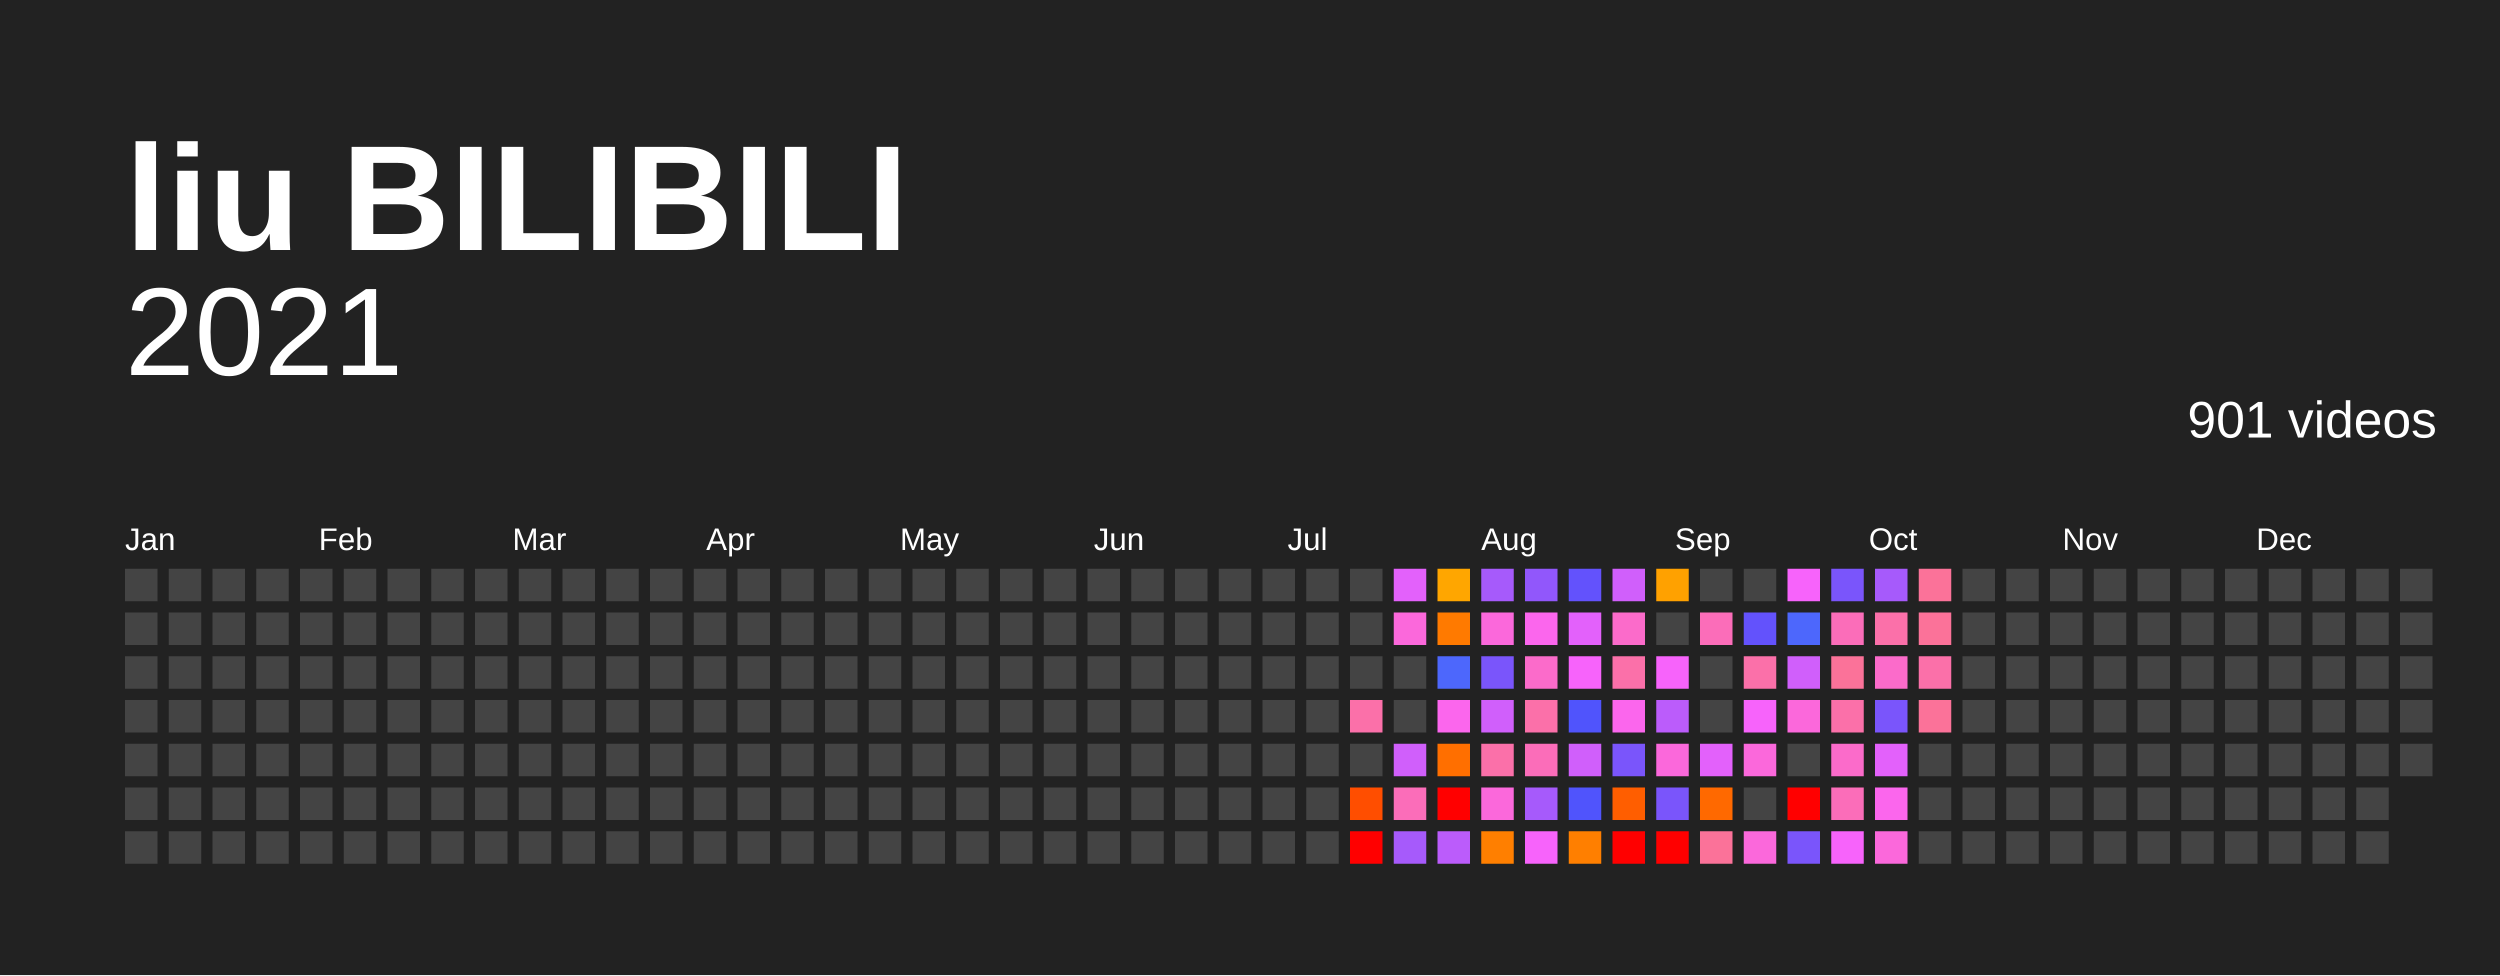
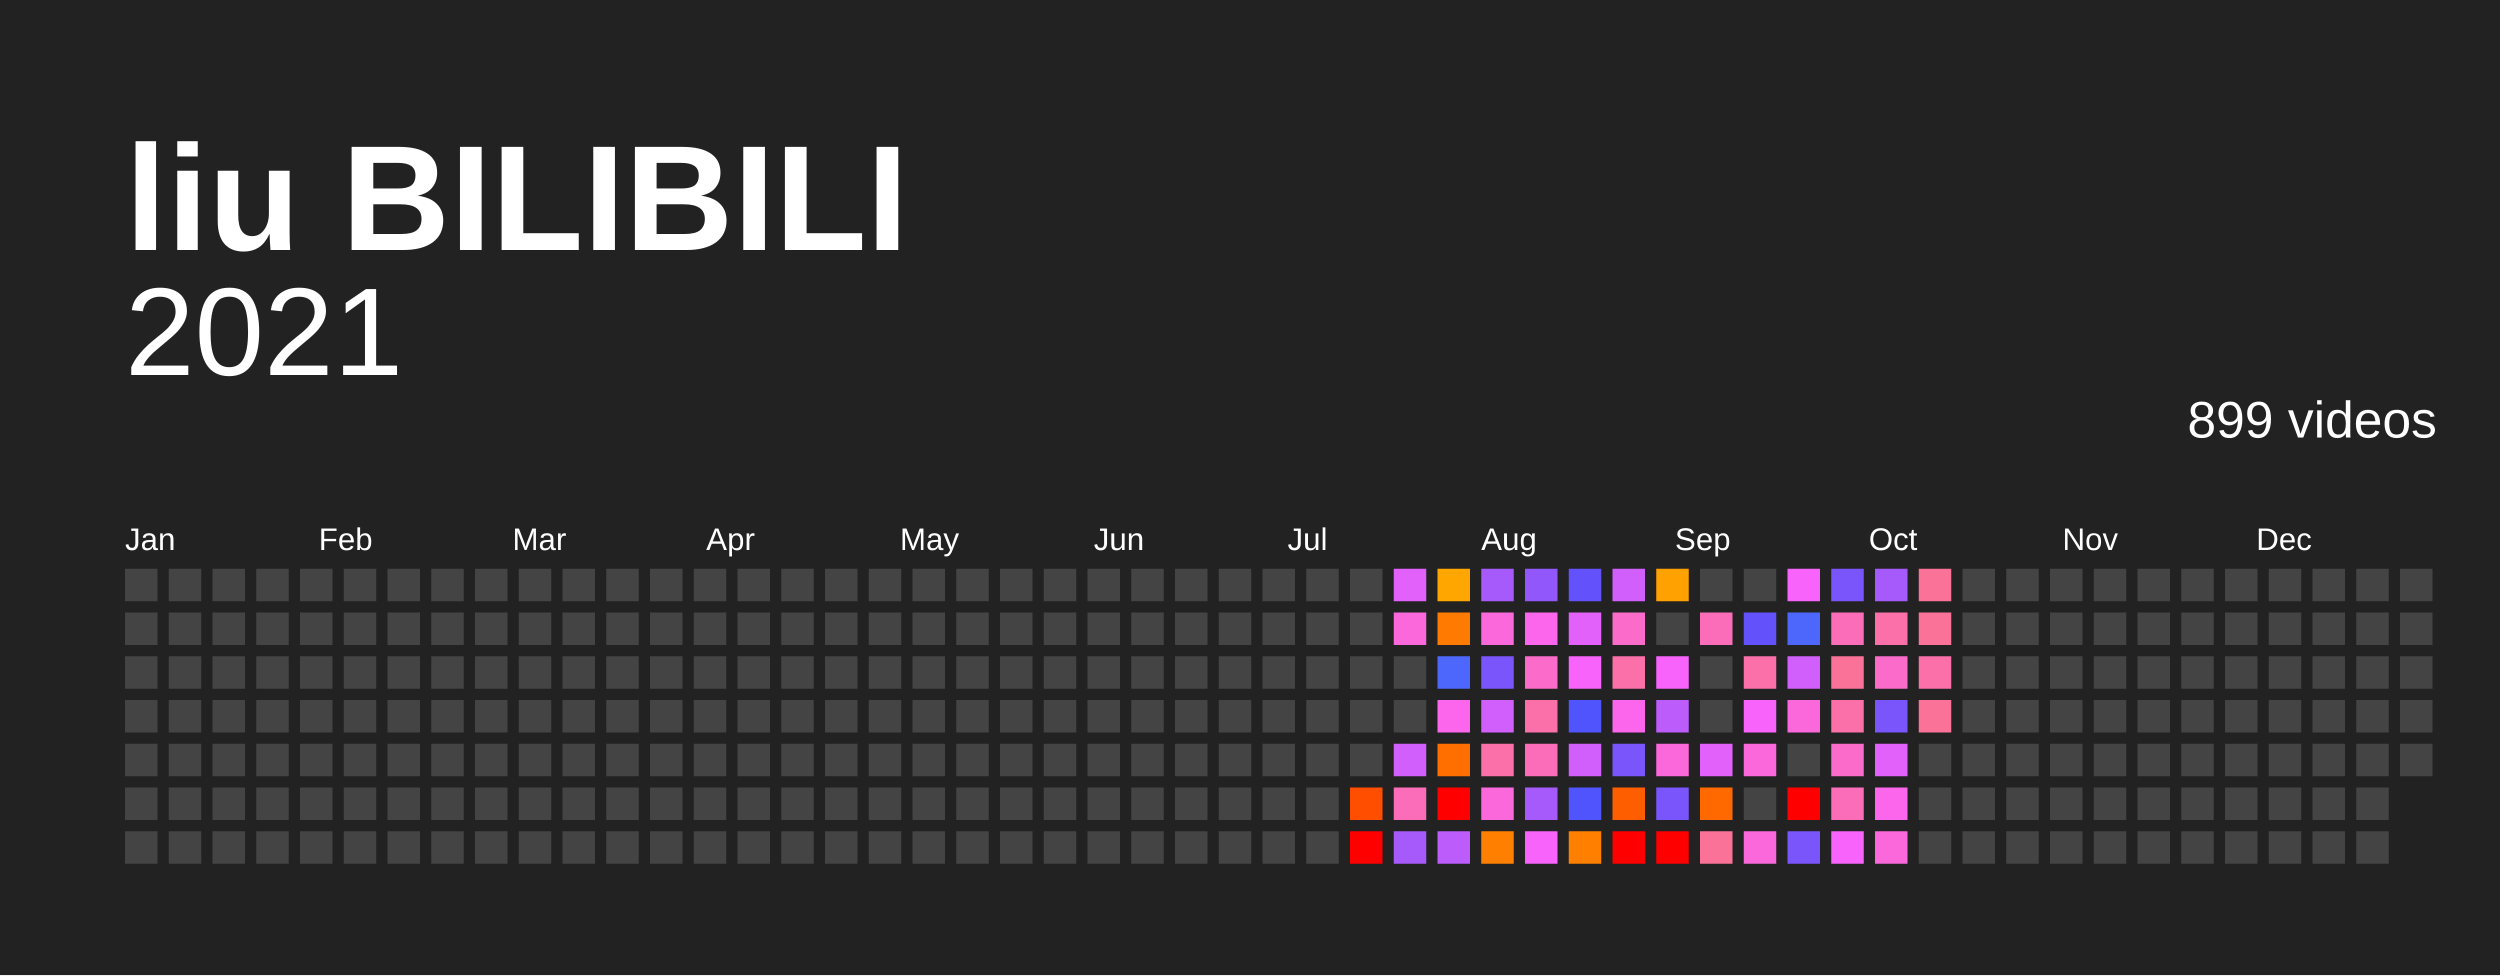
<svg xmlns="http://www.w3.org/2000/svg" baseProfile="full" height="78mm" version="1.1" viewBox="0,0,200,78" width="200mm">
  <defs />
  <rect fill="#222222" height="78" width="200" x="0" y="0" />
  <text fill="#FFFFFF" style="font-size:12px; font-family:Arial; font-weight:bold;" x="10" y="20">liu BILIBILI</text>
  <text alignment-baseline="hanging" fill="#FFFFFF" style="font-size:10.0px; font-family:Arial;" x="10" y="30">2021</text>
-   <text alignment-baseline="hanging" fill="#FFFFFF" style="font-size:4.125px; font-family:Arial;" x="175" y="35">901 videos</text>
+   <text alignment-baseline="hanging" fill="#FFFFFF" style="font-size:4.125px; font-family:Arial;" x="175" y="35">899 videos</text>
  <text fill="#FFFFFF" style="font-size:2.5px; font-family:Arial" x="10.0" y="44">Jan</text>
  <text fill="#FFFFFF" style="font-size:2.5px; font-family:Arial" x="25.5" y="44">Feb</text>
  <text fill="#FFFFFF" style="font-size:2.5px; font-family:Arial" x="41.0" y="44">Mar</text>
  <text fill="#FFFFFF" style="font-size:2.5px; font-family:Arial" x="56.5" y="44">Apr</text>
  <text fill="#FFFFFF" style="font-size:2.5px; font-family:Arial" x="72.0" y="44">May</text>
  <text fill="#FFFFFF" style="font-size:2.5px; font-family:Arial" x="87.5" y="44">Jun</text>
  <text fill="#FFFFFF" style="font-size:2.5px; font-family:Arial" x="103.0" y="44">Jul</text>
  <text fill="#FFFFFF" style="font-size:2.5px; font-family:Arial" x="118.5" y="44">Aug</text>
  <text fill="#FFFFFF" style="font-size:2.5px; font-family:Arial" x="134.0" y="44">Sep</text>
  <text fill="#FFFFFF" style="font-size:2.5px; font-family:Arial" x="149.5" y="44">Oct</text>
  <text fill="#FFFFFF" style="font-size:2.5px; font-family:Arial" x="165.0" y="44">Nov</text>
  <text fill="#FFFFFF" style="font-size:2.5px; font-family:Arial" x="180.5" y="44">Dec</text>
  <rect fill="#444444" height="2.6" width="2.6" x="10.0" y="45.5" />
  <rect fill="#444444" height="2.6" width="2.6" x="10.0" y="49.0" />
  <rect fill="#444444" height="2.6" width="2.6" x="10.0" y="52.5" />
  <rect fill="#444444" height="2.6" width="2.6" x="10.0" y="56.0" />
  <rect fill="#444444" height="2.6" width="2.6" x="10.0" y="59.5" />
  <rect fill="#444444" height="2.6" width="2.6" x="10.0" y="63.0" />
  <rect fill="#444444" height="2.6" width="2.6" x="10.0" y="66.5" />
  <rect fill="#444444" height="2.6" width="2.6" x="13.5" y="45.5" />
  <rect fill="#444444" height="2.6" width="2.6" x="13.5" y="49.0" />
  <rect fill="#444444" height="2.6" width="2.6" x="13.5" y="52.5" />
  <rect fill="#444444" height="2.6" width="2.6" x="13.5" y="56.0" />
  <rect fill="#444444" height="2.6" width="2.6" x="13.5" y="59.5" />
  <rect fill="#444444" height="2.6" width="2.6" x="13.5" y="63.0" />
  <rect fill="#444444" height="2.6" width="2.6" x="13.5" y="66.5" />
  <rect fill="#444444" height="2.6" width="2.6" x="17.0" y="45.5" />
  <rect fill="#444444" height="2.6" width="2.6" x="17.0" y="49.0" />
  <rect fill="#444444" height="2.6" width="2.6" x="17.0" y="52.5" />
  <rect fill="#444444" height="2.6" width="2.6" x="17.0" y="56.0" />
  <rect fill="#444444" height="2.6" width="2.6" x="17.0" y="59.5" />
  <rect fill="#444444" height="2.6" width="2.6" x="17.0" y="63.0" />
  <rect fill="#444444" height="2.6" width="2.6" x="17.0" y="66.5" />
  <rect fill="#444444" height="2.6" width="2.6" x="20.5" y="45.5" />
  <rect fill="#444444" height="2.6" width="2.6" x="20.5" y="49.0" />
  <rect fill="#444444" height="2.6" width="2.6" x="20.5" y="52.5" />
  <rect fill="#444444" height="2.6" width="2.6" x="20.5" y="56.0" />
  <rect fill="#444444" height="2.6" width="2.6" x="20.5" y="59.5" />
  <rect fill="#444444" height="2.6" width="2.6" x="20.5" y="63.0" />
  <rect fill="#444444" height="2.6" width="2.6" x="20.5" y="66.5" />
  <rect fill="#444444" height="2.6" width="2.6" x="24.0" y="45.5" />
  <rect fill="#444444" height="2.6" width="2.6" x="24.0" y="49.0" />
  <rect fill="#444444" height="2.6" width="2.6" x="24.0" y="52.5" />
  <rect fill="#444444" height="2.6" width="2.6" x="24.0" y="56.0" />
  <rect fill="#444444" height="2.6" width="2.6" x="24.0" y="59.5" />
  <rect fill="#444444" height="2.6" width="2.6" x="24.0" y="63.0" />
  <rect fill="#444444" height="2.6" width="2.6" x="24.0" y="66.5" />
  <rect fill="#444444" height="2.6" width="2.6" x="27.5" y="45.5" />
  <rect fill="#444444" height="2.6" width="2.6" x="27.5" y="49.0" />
  <rect fill="#444444" height="2.6" width="2.6" x="27.5" y="52.5" />
  <rect fill="#444444" height="2.6" width="2.6" x="27.5" y="56.0" />
  <rect fill="#444444" height="2.6" width="2.6" x="27.5" y="59.5" />
  <rect fill="#444444" height="2.6" width="2.6" x="27.5" y="63.0" />
  <rect fill="#444444" height="2.6" width="2.6" x="27.5" y="66.5" />
  <rect fill="#444444" height="2.6" width="2.6" x="31.0" y="45.5" />
  <rect fill="#444444" height="2.6" width="2.6" x="31.0" y="49.0" />
  <rect fill="#444444" height="2.6" width="2.6" x="31.0" y="52.5" />
  <rect fill="#444444" height="2.6" width="2.6" x="31.0" y="56.0" />
  <rect fill="#444444" height="2.6" width="2.6" x="31.0" y="59.5" />
  <rect fill="#444444" height="2.6" width="2.6" x="31.0" y="63.0" />
  <rect fill="#444444" height="2.6" width="2.6" x="31.0" y="66.5" />
  <rect fill="#444444" height="2.6" width="2.6" x="34.5" y="45.5" />
  <rect fill="#444444" height="2.6" width="2.6" x="34.5" y="49.0" />
  <rect fill="#444444" height="2.6" width="2.6" x="34.5" y="52.5" />
  <rect fill="#444444" height="2.6" width="2.6" x="34.5" y="56.0" />
  <rect fill="#444444" height="2.6" width="2.6" x="34.5" y="59.5" />
  <rect fill="#444444" height="2.6" width="2.6" x="34.5" y="63.0" />
  <rect fill="#444444" height="2.6" width="2.6" x="34.5" y="66.5" />
  <rect fill="#444444" height="2.6" width="2.6" x="38.0" y="45.5" />
  <rect fill="#444444" height="2.6" width="2.6" x="38.0" y="49.0" />
  <rect fill="#444444" height="2.6" width="2.6" x="38.0" y="52.5" />
  <rect fill="#444444" height="2.6" width="2.6" x="38.0" y="56.0" />
  <rect fill="#444444" height="2.6" width="2.6" x="38.0" y="59.5" />
  <rect fill="#444444" height="2.6" width="2.6" x="38.0" y="63.0" />
  <rect fill="#444444" height="2.6" width="2.6" x="38.0" y="66.5" />
  <rect fill="#444444" height="2.6" width="2.6" x="41.5" y="45.5" />
  <rect fill="#444444" height="2.6" width="2.6" x="41.5" y="49.0" />
  <rect fill="#444444" height="2.6" width="2.6" x="41.5" y="52.5" />
  <rect fill="#444444" height="2.6" width="2.6" x="41.5" y="56.0" />
  <rect fill="#444444" height="2.6" width="2.6" x="41.5" y="59.5" />
  <rect fill="#444444" height="2.6" width="2.6" x="41.5" y="63.0" />
  <rect fill="#444444" height="2.6" width="2.6" x="41.5" y="66.5" />
  <rect fill="#444444" height="2.6" width="2.6" x="45.0" y="45.5" />
  <rect fill="#444444" height="2.6" width="2.6" x="45.0" y="49.0" />
  <rect fill="#444444" height="2.6" width="2.6" x="45.0" y="52.5" />
  <rect fill="#444444" height="2.6" width="2.6" x="45.0" y="56.0" />
  <rect fill="#444444" height="2.6" width="2.6" x="45.0" y="59.5" />
  <rect fill="#444444" height="2.6" width="2.6" x="45.0" y="63.0" />
  <rect fill="#444444" height="2.6" width="2.6" x="45.0" y="66.5" />
  <rect fill="#444444" height="2.6" width="2.6" x="48.5" y="45.5" />
  <rect fill="#444444" height="2.6" width="2.6" x="48.5" y="49.0" />
  <rect fill="#444444" height="2.6" width="2.6" x="48.5" y="52.5" />
  <rect fill="#444444" height="2.6" width="2.6" x="48.5" y="56.0" />
  <rect fill="#444444" height="2.6" width="2.6" x="48.5" y="59.5" />
  <rect fill="#444444" height="2.6" width="2.6" x="48.5" y="63.0" />
  <rect fill="#444444" height="2.6" width="2.6" x="48.5" y="66.5" />
  <rect fill="#444444" height="2.6" width="2.6" x="52.0" y="45.5" />
  <rect fill="#444444" height="2.6" width="2.6" x="52.0" y="49.0" />
  <rect fill="#444444" height="2.6" width="2.6" x="52.0" y="52.5" />
  <rect fill="#444444" height="2.6" width="2.6" x="52.0" y="56.0" />
  <rect fill="#444444" height="2.6" width="2.6" x="52.0" y="59.5" />
  <rect fill="#444444" height="2.6" width="2.6" x="52.0" y="63.0" />
  <rect fill="#444444" height="2.6" width="2.6" x="52.0" y="66.5" />
  <rect fill="#444444" height="2.6" width="2.6" x="55.5" y="45.5" />
  <rect fill="#444444" height="2.6" width="2.6" x="55.5" y="49.0" />
  <rect fill="#444444" height="2.6" width="2.6" x="55.5" y="52.5" />
  <rect fill="#444444" height="2.6" width="2.6" x="55.5" y="56.0" />
  <rect fill="#444444" height="2.6" width="2.6" x="55.5" y="59.5" />
  <rect fill="#444444" height="2.6" width="2.6" x="55.5" y="63.0" />
  <rect fill="#444444" height="2.6" width="2.6" x="55.5" y="66.5" />
  <rect fill="#444444" height="2.6" width="2.6" x="59.0" y="45.5" />
  <rect fill="#444444" height="2.6" width="2.6" x="59.0" y="49.0" />
  <rect fill="#444444" height="2.6" width="2.6" x="59.0" y="52.5" />
  <rect fill="#444444" height="2.6" width="2.6" x="59.0" y="56.0" />
  <rect fill="#444444" height="2.6" width="2.6" x="59.0" y="59.5" />
  <rect fill="#444444" height="2.6" width="2.6" x="59.0" y="63.0" />
  <rect fill="#444444" height="2.6" width="2.6" x="59.0" y="66.5" />
  <rect fill="#444444" height="2.6" width="2.6" x="62.5" y="45.5" />
  <rect fill="#444444" height="2.6" width="2.6" x="62.5" y="49.0" />
  <rect fill="#444444" height="2.6" width="2.6" x="62.5" y="52.5" />
  <rect fill="#444444" height="2.6" width="2.6" x="62.5" y="56.0" />
  <rect fill="#444444" height="2.6" width="2.6" x="62.5" y="59.5" />
  <rect fill="#444444" height="2.6" width="2.6" x="62.5" y="63.0" />
  <rect fill="#444444" height="2.6" width="2.6" x="62.5" y="66.5" />
  <rect fill="#444444" height="2.6" width="2.6" x="66.0" y="45.5" />
  <rect fill="#444444" height="2.6" width="2.6" x="66.0" y="49.0" />
  <rect fill="#444444" height="2.6" width="2.6" x="66.0" y="52.5" />
  <rect fill="#444444" height="2.6" width="2.6" x="66.0" y="56.0" />
  <rect fill="#444444" height="2.6" width="2.6" x="66.0" y="59.5" />
  <rect fill="#444444" height="2.6" width="2.6" x="66.0" y="63.0" />
  <rect fill="#444444" height="2.6" width="2.6" x="66.0" y="66.5" />
  <rect fill="#444444" height="2.6" width="2.6" x="69.5" y="45.5" />
  <rect fill="#444444" height="2.6" width="2.6" x="69.5" y="49.0" />
  <rect fill="#444444" height="2.6" width="2.6" x="69.5" y="52.5" />
  <rect fill="#444444" height="2.6" width="2.6" x="69.5" y="56.0" />
  <rect fill="#444444" height="2.6" width="2.6" x="69.5" y="59.5" />
  <rect fill="#444444" height="2.6" width="2.6" x="69.5" y="63.0" />
  <rect fill="#444444" height="2.6" width="2.6" x="69.5" y="66.5" />
  <rect fill="#444444" height="2.6" width="2.6" x="73.0" y="45.5" />
  <rect fill="#444444" height="2.6" width="2.6" x="73.0" y="49.0" />
  <rect fill="#444444" height="2.6" width="2.6" x="73.0" y="52.5" />
  <rect fill="#444444" height="2.6" width="2.6" x="73.0" y="56.0" />
  <rect fill="#444444" height="2.6" width="2.6" x="73.0" y="59.5" />
  <rect fill="#444444" height="2.6" width="2.6" x="73.0" y="63.0" />
  <rect fill="#444444" height="2.6" width="2.6" x="73.0" y="66.5" />
  <rect fill="#444444" height="2.6" width="2.6" x="76.5" y="45.5" />
  <rect fill="#444444" height="2.6" width="2.6" x="76.5" y="49.0" />
  <rect fill="#444444" height="2.6" width="2.6" x="76.5" y="52.5" />
  <rect fill="#444444" height="2.6" width="2.6" x="76.5" y="56.0" />
  <rect fill="#444444" height="2.6" width="2.6" x="76.5" y="59.5" />
  <rect fill="#444444" height="2.6" width="2.6" x="76.5" y="63.0" />
  <rect fill="#444444" height="2.6" width="2.6" x="76.5" y="66.5" />
  <rect fill="#444444" height="2.6" width="2.6" x="80.0" y="45.5" />
  <rect fill="#444444" height="2.6" width="2.6" x="80.0" y="49.0" />
  <rect fill="#444444" height="2.6" width="2.6" x="80.0" y="52.5" />
  <rect fill="#444444" height="2.6" width="2.6" x="80.0" y="56.0" />
  <rect fill="#444444" height="2.6" width="2.6" x="80.0" y="59.5" />
  <rect fill="#444444" height="2.6" width="2.6" x="80.0" y="63.0" />
  <rect fill="#444444" height="2.6" width="2.6" x="80.0" y="66.5" />
  <rect fill="#444444" height="2.6" width="2.6" x="83.5" y="45.5" />
  <rect fill="#444444" height="2.6" width="2.6" x="83.5" y="49.0" />
  <rect fill="#444444" height="2.6" width="2.6" x="83.5" y="52.5" />
  <rect fill="#444444" height="2.6" width="2.6" x="83.5" y="56.0" />
  <rect fill="#444444" height="2.6" width="2.6" x="83.5" y="59.5" />
  <rect fill="#444444" height="2.6" width="2.6" x="83.5" y="63.0" />
  <rect fill="#444444" height="2.6" width="2.6" x="83.5" y="66.5" />
  <rect fill="#444444" height="2.6" width="2.6" x="87.0" y="45.5" />
  <rect fill="#444444" height="2.6" width="2.6" x="87.0" y="49.0" />
  <rect fill="#444444" height="2.6" width="2.6" x="87.0" y="52.5" />
  <rect fill="#444444" height="2.6" width="2.6" x="87.0" y="56.0" />
  <rect fill="#444444" height="2.6" width="2.6" x="87.0" y="59.5" />
  <rect fill="#444444" height="2.6" width="2.6" x="87.0" y="63.0" />
  <rect fill="#444444" height="2.6" width="2.6" x="87.0" y="66.5" />
  <rect fill="#444444" height="2.6" width="2.6" x="90.5" y="45.5" />
  <rect fill="#444444" height="2.6" width="2.6" x="90.5" y="49.0" />
  <rect fill="#444444" height="2.6" width="2.6" x="90.5" y="52.5" />
  <rect fill="#444444" height="2.6" width="2.6" x="90.5" y="56.0" />
  <rect fill="#444444" height="2.6" width="2.6" x="90.5" y="59.5" />
  <rect fill="#444444" height="2.6" width="2.6" x="90.5" y="63.0" />
  <rect fill="#444444" height="2.6" width="2.6" x="90.5" y="66.5" />
  <rect fill="#444444" height="2.6" width="2.6" x="94.0" y="45.5" />
  <rect fill="#444444" height="2.6" width="2.6" x="94.0" y="49.0" />
  <rect fill="#444444" height="2.6" width="2.6" x="94.0" y="52.5" />
  <rect fill="#444444" height="2.6" width="2.6" x="94.0" y="56.0" />
  <rect fill="#444444" height="2.6" width="2.6" x="94.0" y="59.5" />
  <rect fill="#444444" height="2.6" width="2.6" x="94.0" y="63.0" />
  <rect fill="#444444" height="2.6" width="2.6" x="94.0" y="66.5" />
  <rect fill="#444444" height="2.6" width="2.6" x="97.5" y="45.5" />
  <rect fill="#444444" height="2.6" width="2.6" x="97.5" y="49.0" />
  <rect fill="#444444" height="2.6" width="2.6" x="97.5" y="52.5" />
  <rect fill="#444444" height="2.6" width="2.6" x="97.5" y="56.0" />
  <rect fill="#444444" height="2.6" width="2.6" x="97.5" y="59.5" />
  <rect fill="#444444" height="2.6" width="2.6" x="97.5" y="63.0" />
  <rect fill="#444444" height="2.6" width="2.6" x="97.5" y="66.5" />
  <rect fill="#444444" height="2.6" width="2.6" x="101.0" y="45.5" />
  <rect fill="#444444" height="2.6" width="2.6" x="101.0" y="49.0" />
  <rect fill="#444444" height="2.6" width="2.6" x="101.0" y="52.5" />
  <rect fill="#444444" height="2.6" width="2.6" x="101.0" y="56.0" />
  <rect fill="#444444" height="2.6" width="2.6" x="101.0" y="59.5" />
  <rect fill="#444444" height="2.6" width="2.6" x="101.0" y="63.0" />
  <rect fill="#444444" height="2.6" width="2.6" x="101.0" y="66.5" />
  <rect fill="#444444" height="2.6" width="2.6" x="104.5" y="45.5" />
  <rect fill="#444444" height="2.6" width="2.6" x="104.5" y="49.0" />
  <rect fill="#444444" height="2.6" width="2.6" x="104.5" y="52.5" />
  <rect fill="#444444" height="2.6" width="2.6" x="104.5" y="56.0" />
  <rect fill="#444444" height="2.6" width="2.6" x="104.5" y="59.5" />
  <rect fill="#444444" height="2.6" width="2.6" x="104.5" y="63.0" />
  <rect fill="#444444" height="2.6" width="2.6" x="104.5" y="66.5" />
  <rect fill="#444444" height="2.6" width="2.6" x="108.0" y="45.5" />
  <rect fill="#444444" height="2.6" width="2.6" x="108.0" y="49.0" />
  <rect fill="#444444" height="2.6" width="2.6" x="108.0" y="52.5" />
-   <rect fill="#fb70a9" height="2.6" width="2.6" x="108.0" y="56.0" />
+   <rect fill="#444444" height="2.6" width="2.6" x="108.0" y="56.0" />
  <rect fill="#444444" height="2.6" width="2.6" x="108.0" y="59.5" />
  <rect fill="#ff4e00" height="2.6" width="2.6" x="108.0" y="63.0" />
  <rect fill="red" height="2.6" width="2.6" x="108.0" y="66.5" />
  <rect fill="#e361fb" height="2.6" width="2.6" x="111.5" y="45.5" />
  <rect fill="#fb68db" height="2.6" width="2.6" x="111.5" y="49.0" />
  <rect fill="#444444" height="2.6" width="2.6" x="111.5" y="52.5" />
  <rect fill="#444444" height="2.6" width="2.6" x="111.5" y="56.0" />
  <rect fill="#d05ffb" height="2.6" width="2.6" x="111.5" y="59.5" />
  <rect fill="#fb6db9" height="2.6" width="2.6" x="111.5" y="63.0" />
  <rect fill="#a65afb" height="2.6" width="2.6" x="111.5" y="66.5" />
  <rect fill="#ffa600" height="2.6" width="2.6" x="115.0" y="45.5" />
  <rect fill="#ff7a00" height="2.6" width="2.6" x="115.0" y="49.0" />
  <rect fill="#4d67fc" height="2.6" width="2.6" x="115.0" y="52.5" />
  <rect fill="#fb66ed" height="2.6" width="2.6" x="115.0" y="56.0" />
  <rect fill="#ff6f00" height="2.6" width="2.6" x="115.0" y="59.5" />
  <rect fill="red" height="2.6" width="2.6" x="115.0" y="63.0" />
  <rect fill="#bb5cfb" height="2.6" width="2.6" x="115.0" y="66.5" />
  <rect fill="#a65afb" height="2.6" width="2.6" x="118.5" y="45.5" />
  <rect fill="#fb68db" height="2.6" width="2.6" x="118.5" y="49.0" />
  <rect fill="#7a55fb" height="2.6" width="2.6" x="118.5" y="52.5" />
  <rect fill="#d05ffb" height="2.6" width="2.6" x="118.5" y="56.0" />
  <rect fill="#fb70a9" height="2.6" width="2.6" x="118.5" y="59.5" />
  <rect fill="#fb68db" height="2.6" width="2.6" x="118.5" y="63.0" />
  <rect fill="#ff7f00" height="2.6" width="2.6" x="118.5" y="66.5" />
  <rect fill="#9157fb" height="2.6" width="2.6" x="122.0" y="45.5" />
  <rect fill="#fb66ed" height="2.6" width="2.6" x="122.0" y="49.0" />
  <rect fill="#fb6bca" height="2.6" width="2.6" x="122.0" y="52.5" />
  <rect fill="#fb70a9" height="2.6" width="2.6" x="122.0" y="56.0" />
  <rect fill="#fb6db9" height="2.6" width="2.6" x="122.0" y="59.5" />
  <rect fill="#a65afb" height="2.6" width="2.6" x="122.0" y="63.0" />
  <rect fill="#f763fb" height="2.6" width="2.6" x="122.0" y="66.5" />
  <rect fill="#6352fc" height="2.6" width="2.6" x="125.5" y="45.5" />
  <rect fill="#e361fb" height="2.6" width="2.6" x="125.5" y="49.0" />
  <rect fill="#f763fb" height="2.6" width="2.6" x="125.5" y="52.5" />
  <rect fill="#5054fc" height="2.6" width="2.6" x="125.5" y="56.0" />
  <rect fill="#d05ffb" height="2.6" width="2.6" x="125.5" y="59.5" />
  <rect fill="#5054fc" height="2.6" width="2.6" x="125.5" y="63.0" />
  <rect fill="#ff7f00" height="2.6" width="2.6" x="125.5" y="66.5" />
  <rect fill="#d05ffb" height="2.6" width="2.6" x="129.0" y="45.5" />
  <rect fill="#fb6bca" height="2.6" width="2.6" x="129.0" y="49.0" />
  <rect fill="#fb70a9" height="2.6" width="2.6" x="129.0" y="52.5" />
  <rect fill="#fb66ed" height="2.6" width="2.6" x="129.0" y="56.0" />
  <rect fill="#7a55fb" height="2.6" width="2.6" x="129.0" y="59.5" />
  <rect fill="#ff5e00" height="2.6" width="2.6" x="129.0" y="63.0" />
  <rect fill="red" height="2.6" width="2.6" x="129.0" y="66.5" />
  <rect fill="#ffa100" height="2.6" width="2.6" x="132.5" y="45.5" />
  <rect fill="#444444" height="2.6" width="2.6" x="132.5" y="49.0" />
  <rect fill="#f763fb" height="2.6" width="2.6" x="132.5" y="52.5" />
  <rect fill="#bb5cfb" height="2.6" width="2.6" x="132.5" y="56.0" />
  <rect fill="#fb68db" height="2.6" width="2.6" x="132.5" y="59.5" />
  <rect fill="#7a55fb" height="2.6" width="2.6" x="132.5" y="63.0" />
  <rect fill="red" height="2.6" width="2.6" x="132.5" y="66.5" />
  <rect fill="#444444" height="2.6" width="2.6" x="136.0" y="45.5" />
  <rect fill="#fb6db9" height="2.6" width="2.6" x="136.0" y="49.0" />
  <rect fill="#444444" height="2.6" width="2.6" x="136.0" y="52.5" />
  <rect fill="#444444" height="2.6" width="2.6" x="136.0" y="56.0" />
  <rect fill="#e361fb" height="2.6" width="2.6" x="136.0" y="59.5" />
  <rect fill="#ff6900" height="2.6" width="2.6" x="136.0" y="63.0" />
  <rect fill="#fb7299" height="2.6" width="2.6" x="136.0" y="66.5" />
  <rect fill="#444444" height="2.6" width="2.6" x="139.5" y="45.5" />
  <rect fill="#6352fc" height="2.6" width="2.6" x="139.5" y="49.0" />
  <rect fill="#fb70a9" height="2.6" width="2.6" x="139.5" y="52.5" />
  <rect fill="#f763fb" height="2.6" width="2.6" x="139.5" y="56.0" />
  <rect fill="#fb68db" height="2.6" width="2.6" x="139.5" y="59.5" />
  <rect fill="#444444" height="2.6" width="2.6" x="139.5" y="63.0" />
  <rect fill="#fb68db" height="2.6" width="2.6" x="139.5" y="66.5" />
  <rect fill="#f763fb" height="2.6" width="2.6" x="143.0" y="45.5" />
  <rect fill="#4d67fc" height="2.6" width="2.6" x="143.0" y="49.0" />
  <rect fill="#d05ffb" height="2.6" width="2.6" x="143.0" y="52.5" />
  <rect fill="#fb68db" height="2.6" width="2.6" x="143.0" y="56.0" />
  <rect fill="#444444" height="2.6" width="2.6" x="143.0" y="59.5" />
  <rect fill="red" height="2.6" width="2.6" x="143.0" y="63.0" />
  <rect fill="#7a55fb" height="2.6" width="2.6" x="143.0" y="66.5" />
  <rect fill="#7a55fb" height="2.6" width="2.6" x="146.5" y="45.5" />
  <rect fill="#fb6db9" height="2.6" width="2.6" x="146.5" y="49.0" />
  <rect fill="#fb7299" height="2.6" width="2.6" x="146.5" y="52.5" />
  <rect fill="#fb70a9" height="2.6" width="2.6" x="146.5" y="56.0" />
  <rect fill="#fb6bca" height="2.6" width="2.6" x="146.5" y="59.5" />
  <rect fill="#fb6db9" height="2.6" width="2.6" x="146.5" y="63.0" />
  <rect fill="#f763fb" height="2.6" width="2.6" x="146.5" y="66.5" />
  <rect fill="#a65afb" height="2.6" width="2.6" x="150.0" y="45.5" />
  <rect fill="#fb70a9" height="2.6" width="2.6" x="150.0" y="49.0" />
  <rect fill="#fb6bca" height="2.6" width="2.6" x="150.0" y="52.5" />
  <rect fill="#7a55fb" height="2.6" width="2.6" x="150.0" y="56.0" />
  <rect fill="#e361fb" height="2.6" width="2.6" x="150.0" y="59.5" />
  <rect fill="#fb66ed" height="2.6" width="2.6" x="150.0" y="63.0" />
  <rect fill="#fb68db" height="2.6" width="2.6" x="150.0" y="66.5" />
  <rect fill="#fb7299" height="2.6" width="2.6" x="153.5" y="45.5" />
  <rect fill="#fb7299" height="2.6" width="2.6" x="153.5" y="49.0" />
  <rect fill="#fb70a9" height="2.6" width="2.6" x="153.5" y="52.5" />
  <rect fill="#fb7299" height="2.6" width="2.6" x="153.5" y="56.0" />
  <rect fill="#444444" height="2.6" width="2.6" x="153.5" y="59.5" />
  <rect fill="#444444" height="2.6" width="2.6" x="153.5" y="63.0" />
  <rect fill="#444444" height="2.6" width="2.6" x="153.5" y="66.5" />
  <rect fill="#444444" height="2.6" width="2.6" x="157.0" y="45.5" />
  <rect fill="#444444" height="2.6" width="2.6" x="157.0" y="49.0" />
  <rect fill="#444444" height="2.6" width="2.6" x="157.0" y="52.5" />
  <rect fill="#444444" height="2.6" width="2.6" x="157.0" y="56.0" />
  <rect fill="#444444" height="2.6" width="2.6" x="157.0" y="59.5" />
  <rect fill="#444444" height="2.6" width="2.6" x="157.0" y="63.0" />
  <rect fill="#444444" height="2.6" width="2.6" x="157.0" y="66.5" />
  <rect fill="#444444" height="2.6" width="2.6" x="160.5" y="45.5" />
  <rect fill="#444444" height="2.6" width="2.6" x="160.5" y="49.0" />
  <rect fill="#444444" height="2.6" width="2.6" x="160.5" y="52.5" />
  <rect fill="#444444" height="2.6" width="2.6" x="160.5" y="56.0" />
  <rect fill="#444444" height="2.6" width="2.6" x="160.5" y="59.5" />
  <rect fill="#444444" height="2.6" width="2.6" x="160.5" y="63.0" />
  <rect fill="#444444" height="2.6" width="2.6" x="160.5" y="66.5" />
  <rect fill="#444444" height="2.6" width="2.6" x="164.0" y="45.5" />
  <rect fill="#444444" height="2.6" width="2.6" x="164.0" y="49.0" />
  <rect fill="#444444" height="2.6" width="2.6" x="164.0" y="52.5" />
  <rect fill="#444444" height="2.6" width="2.6" x="164.0" y="56.0" />
  <rect fill="#444444" height="2.6" width="2.6" x="164.0" y="59.5" />
  <rect fill="#444444" height="2.6" width="2.6" x="164.0" y="63.0" />
  <rect fill="#444444" height="2.6" width="2.6" x="164.0" y="66.5" />
  <rect fill="#444444" height="2.6" width="2.6" x="167.5" y="45.5" />
  <rect fill="#444444" height="2.6" width="2.6" x="167.5" y="49.0" />
  <rect fill="#444444" height="2.6" width="2.6" x="167.5" y="52.5" />
  <rect fill="#444444" height="2.6" width="2.6" x="167.5" y="56.0" />
  <rect fill="#444444" height="2.6" width="2.6" x="167.5" y="59.5" />
  <rect fill="#444444" height="2.6" width="2.6" x="167.5" y="63.0" />
  <rect fill="#444444" height="2.6" width="2.6" x="167.5" y="66.5" />
  <rect fill="#444444" height="2.6" width="2.6" x="171.0" y="45.5" />
  <rect fill="#444444" height="2.6" width="2.6" x="171.0" y="49.0" />
  <rect fill="#444444" height="2.6" width="2.6" x="171.0" y="52.5" />
  <rect fill="#444444" height="2.6" width="2.6" x="171.0" y="56.0" />
  <rect fill="#444444" height="2.6" width="2.6" x="171.0" y="59.5" />
  <rect fill="#444444" height="2.6" width="2.6" x="171.0" y="63.0" />
  <rect fill="#444444" height="2.6" width="2.6" x="171.0" y="66.5" />
  <rect fill="#444444" height="2.6" width="2.6" x="174.5" y="45.5" />
  <rect fill="#444444" height="2.6" width="2.6" x="174.5" y="49.0" />
  <rect fill="#444444" height="2.6" width="2.6" x="174.5" y="52.5" />
  <rect fill="#444444" height="2.6" width="2.6" x="174.5" y="56.0" />
  <rect fill="#444444" height="2.6" width="2.6" x="174.5" y="59.5" />
  <rect fill="#444444" height="2.6" width="2.6" x="174.5" y="63.0" />
  <rect fill="#444444" height="2.6" width="2.6" x="174.5" y="66.5" />
  <rect fill="#444444" height="2.6" width="2.6" x="178.0" y="45.5" />
  <rect fill="#444444" height="2.6" width="2.6" x="178.0" y="49.0" />
  <rect fill="#444444" height="2.6" width="2.6" x="178.0" y="52.5" />
  <rect fill="#444444" height="2.6" width="2.6" x="178.0" y="56.0" />
  <rect fill="#444444" height="2.6" width="2.6" x="178.0" y="59.5" />
  <rect fill="#444444" height="2.6" width="2.6" x="178.0" y="63.0" />
  <rect fill="#444444" height="2.6" width="2.6" x="178.0" y="66.5" />
  <rect fill="#444444" height="2.6" width="2.6" x="181.5" y="45.5" />
  <rect fill="#444444" height="2.6" width="2.6" x="181.5" y="49.0" />
  <rect fill="#444444" height="2.6" width="2.6" x="181.5" y="52.5" />
  <rect fill="#444444" height="2.6" width="2.6" x="181.5" y="56.0" />
  <rect fill="#444444" height="2.6" width="2.6" x="181.5" y="59.5" />
  <rect fill="#444444" height="2.6" width="2.6" x="181.5" y="63.0" />
  <rect fill="#444444" height="2.6" width="2.6" x="181.5" y="66.5" />
  <rect fill="#444444" height="2.6" width="2.6" x="185.0" y="45.5" />
  <rect fill="#444444" height="2.6" width="2.6" x="185.0" y="49.0" />
  <rect fill="#444444" height="2.6" width="2.6" x="185.0" y="52.5" />
  <rect fill="#444444" height="2.6" width="2.6" x="185.0" y="56.0" />
  <rect fill="#444444" height="2.6" width="2.6" x="185.0" y="59.5" />
  <rect fill="#444444" height="2.6" width="2.6" x="185.0" y="63.0" />
  <rect fill="#444444" height="2.6" width="2.6" x="185.0" y="66.5" />
  <rect fill="#444444" height="2.6" width="2.6" x="188.5" y="45.5" />
  <rect fill="#444444" height="2.6" width="2.6" x="188.5" y="49.0" />
  <rect fill="#444444" height="2.6" width="2.6" x="188.5" y="52.5" />
  <rect fill="#444444" height="2.6" width="2.6" x="188.5" y="56.0" />
  <rect fill="#444444" height="2.6" width="2.6" x="188.5" y="59.5" />
  <rect fill="#444444" height="2.6" width="2.6" x="188.5" y="63.0" />
  <rect fill="#444444" height="2.6" width="2.6" x="188.5" y="66.5" />
  <rect fill="#444444" height="2.6" width="2.6" x="192.0" y="45.5" />
  <rect fill="#444444" height="2.6" width="2.6" x="192.0" y="49.0" />
  <rect fill="#444444" height="2.6" width="2.6" x="192.0" y="52.5" />
  <rect fill="#444444" height="2.6" width="2.6" x="192.0" y="56.0" />
  <rect fill="#444444" height="2.6" width="2.6" x="192.0" y="59.5" />
</svg>
